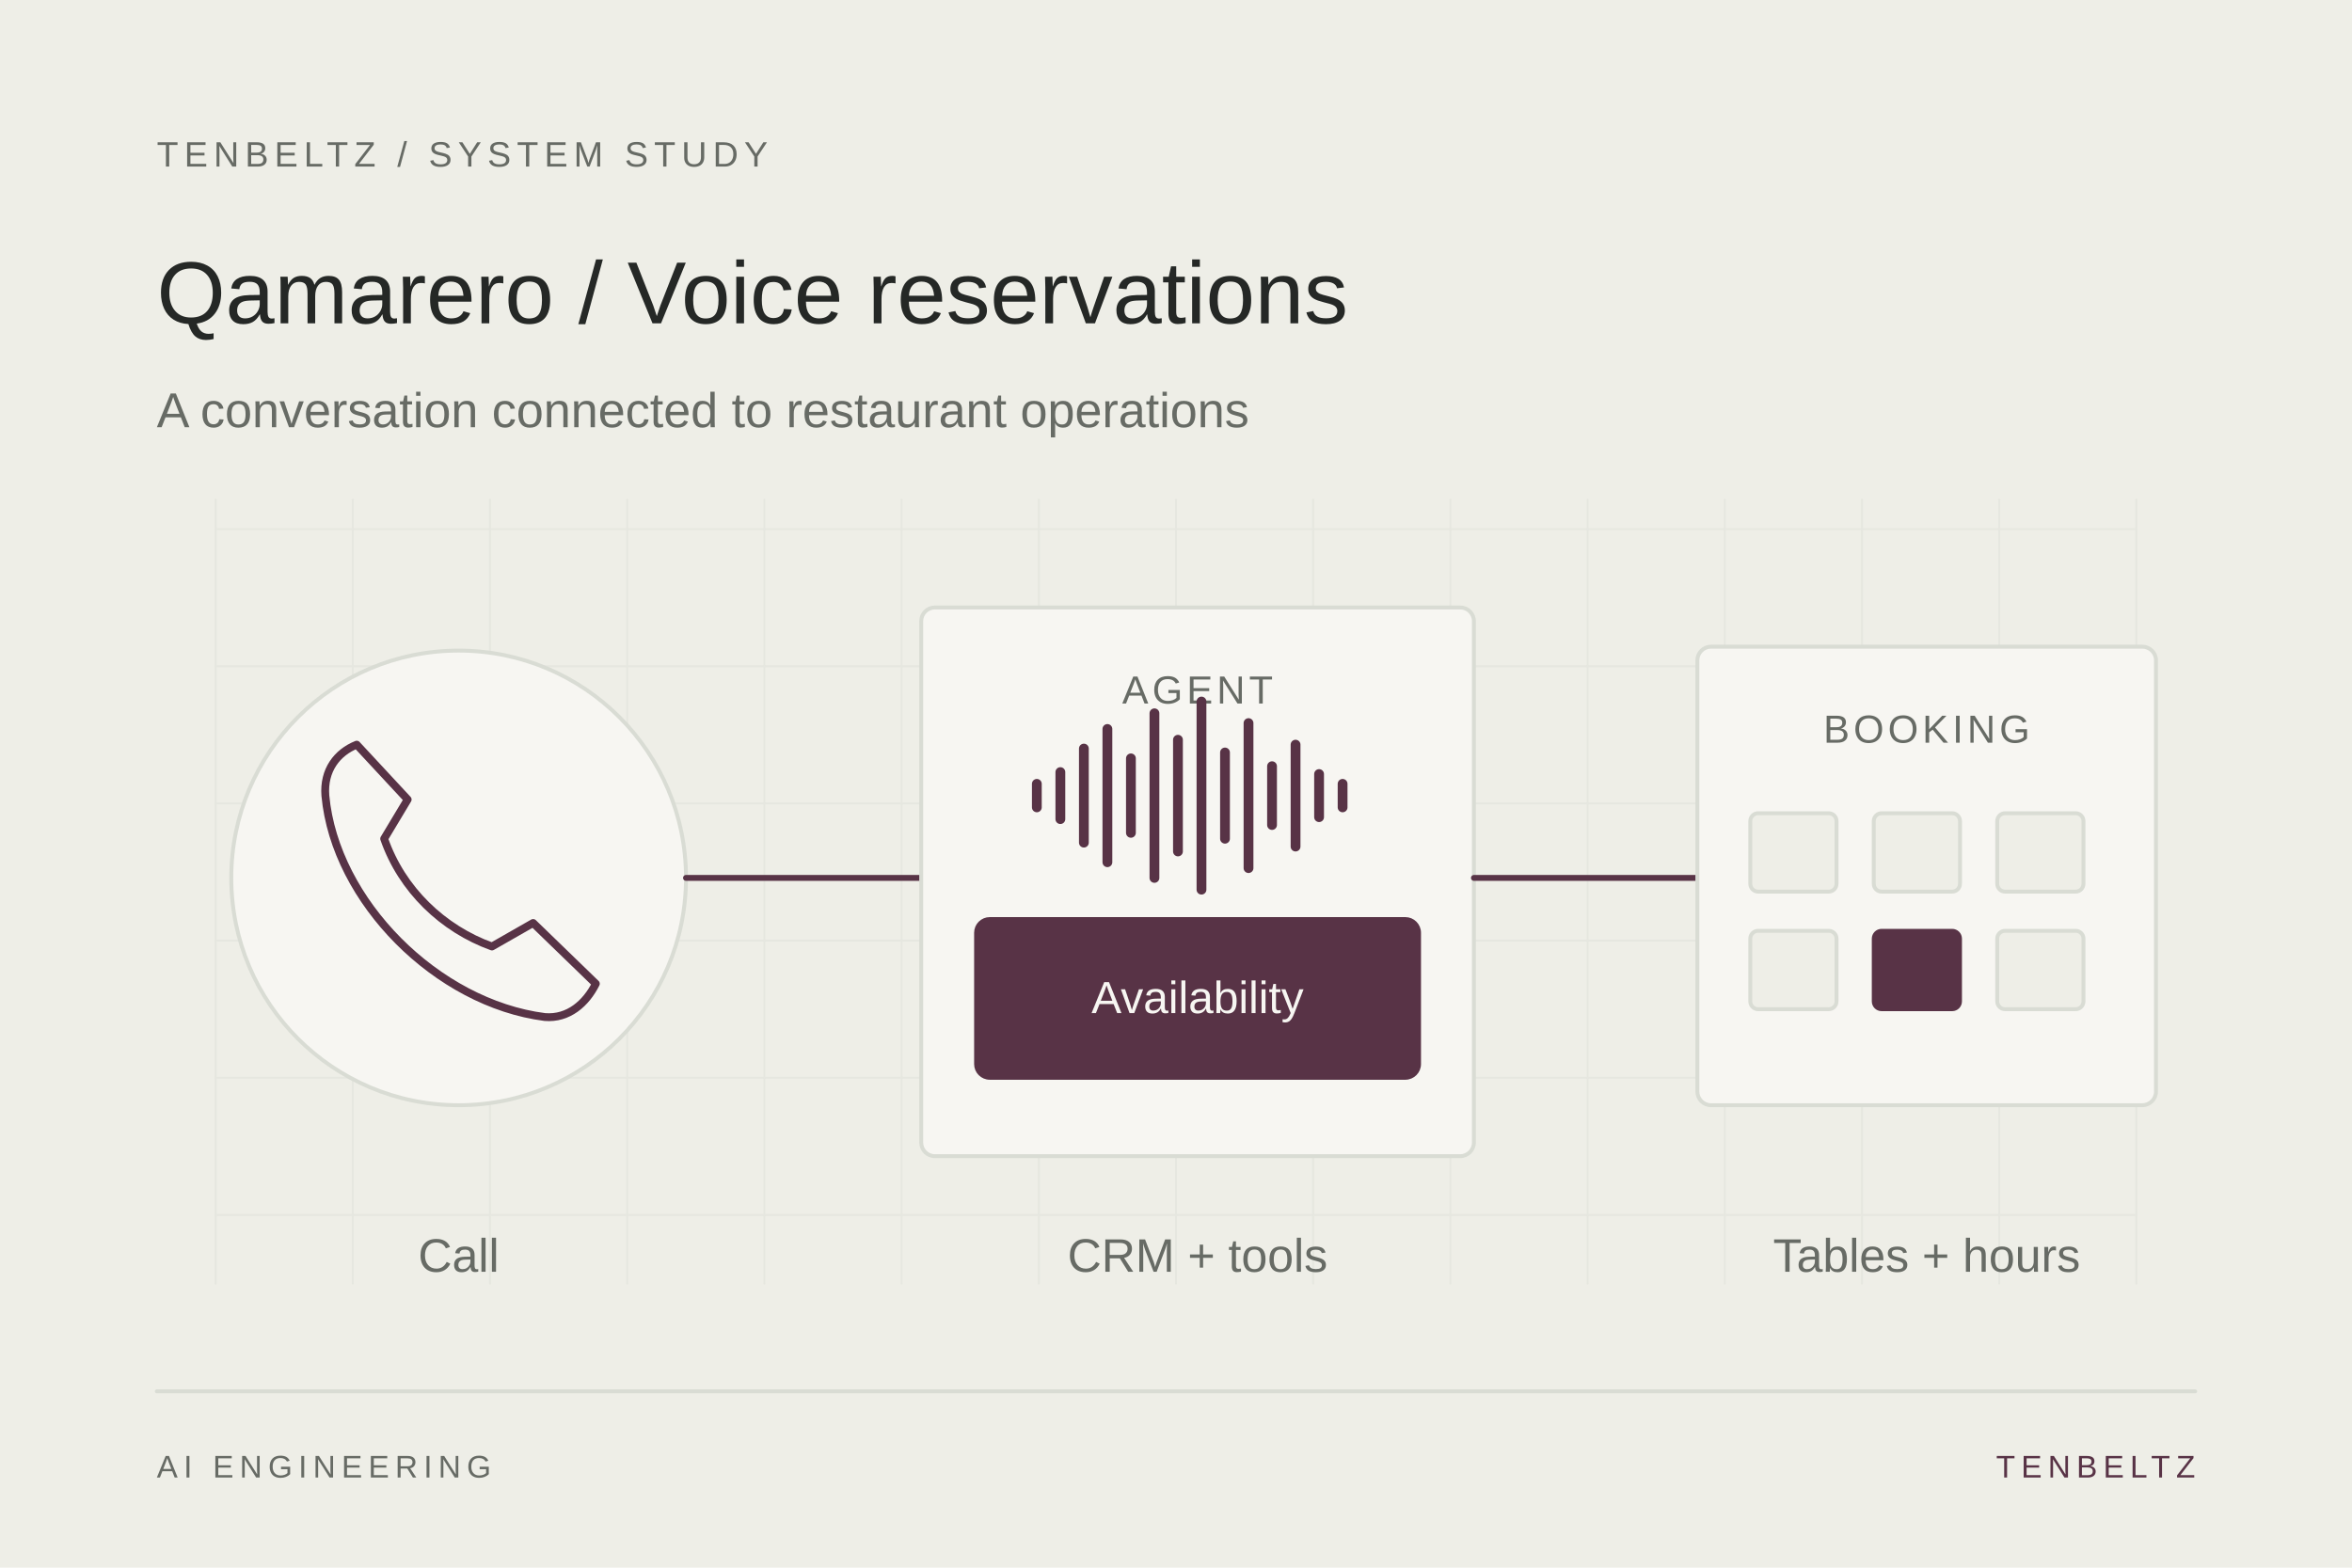
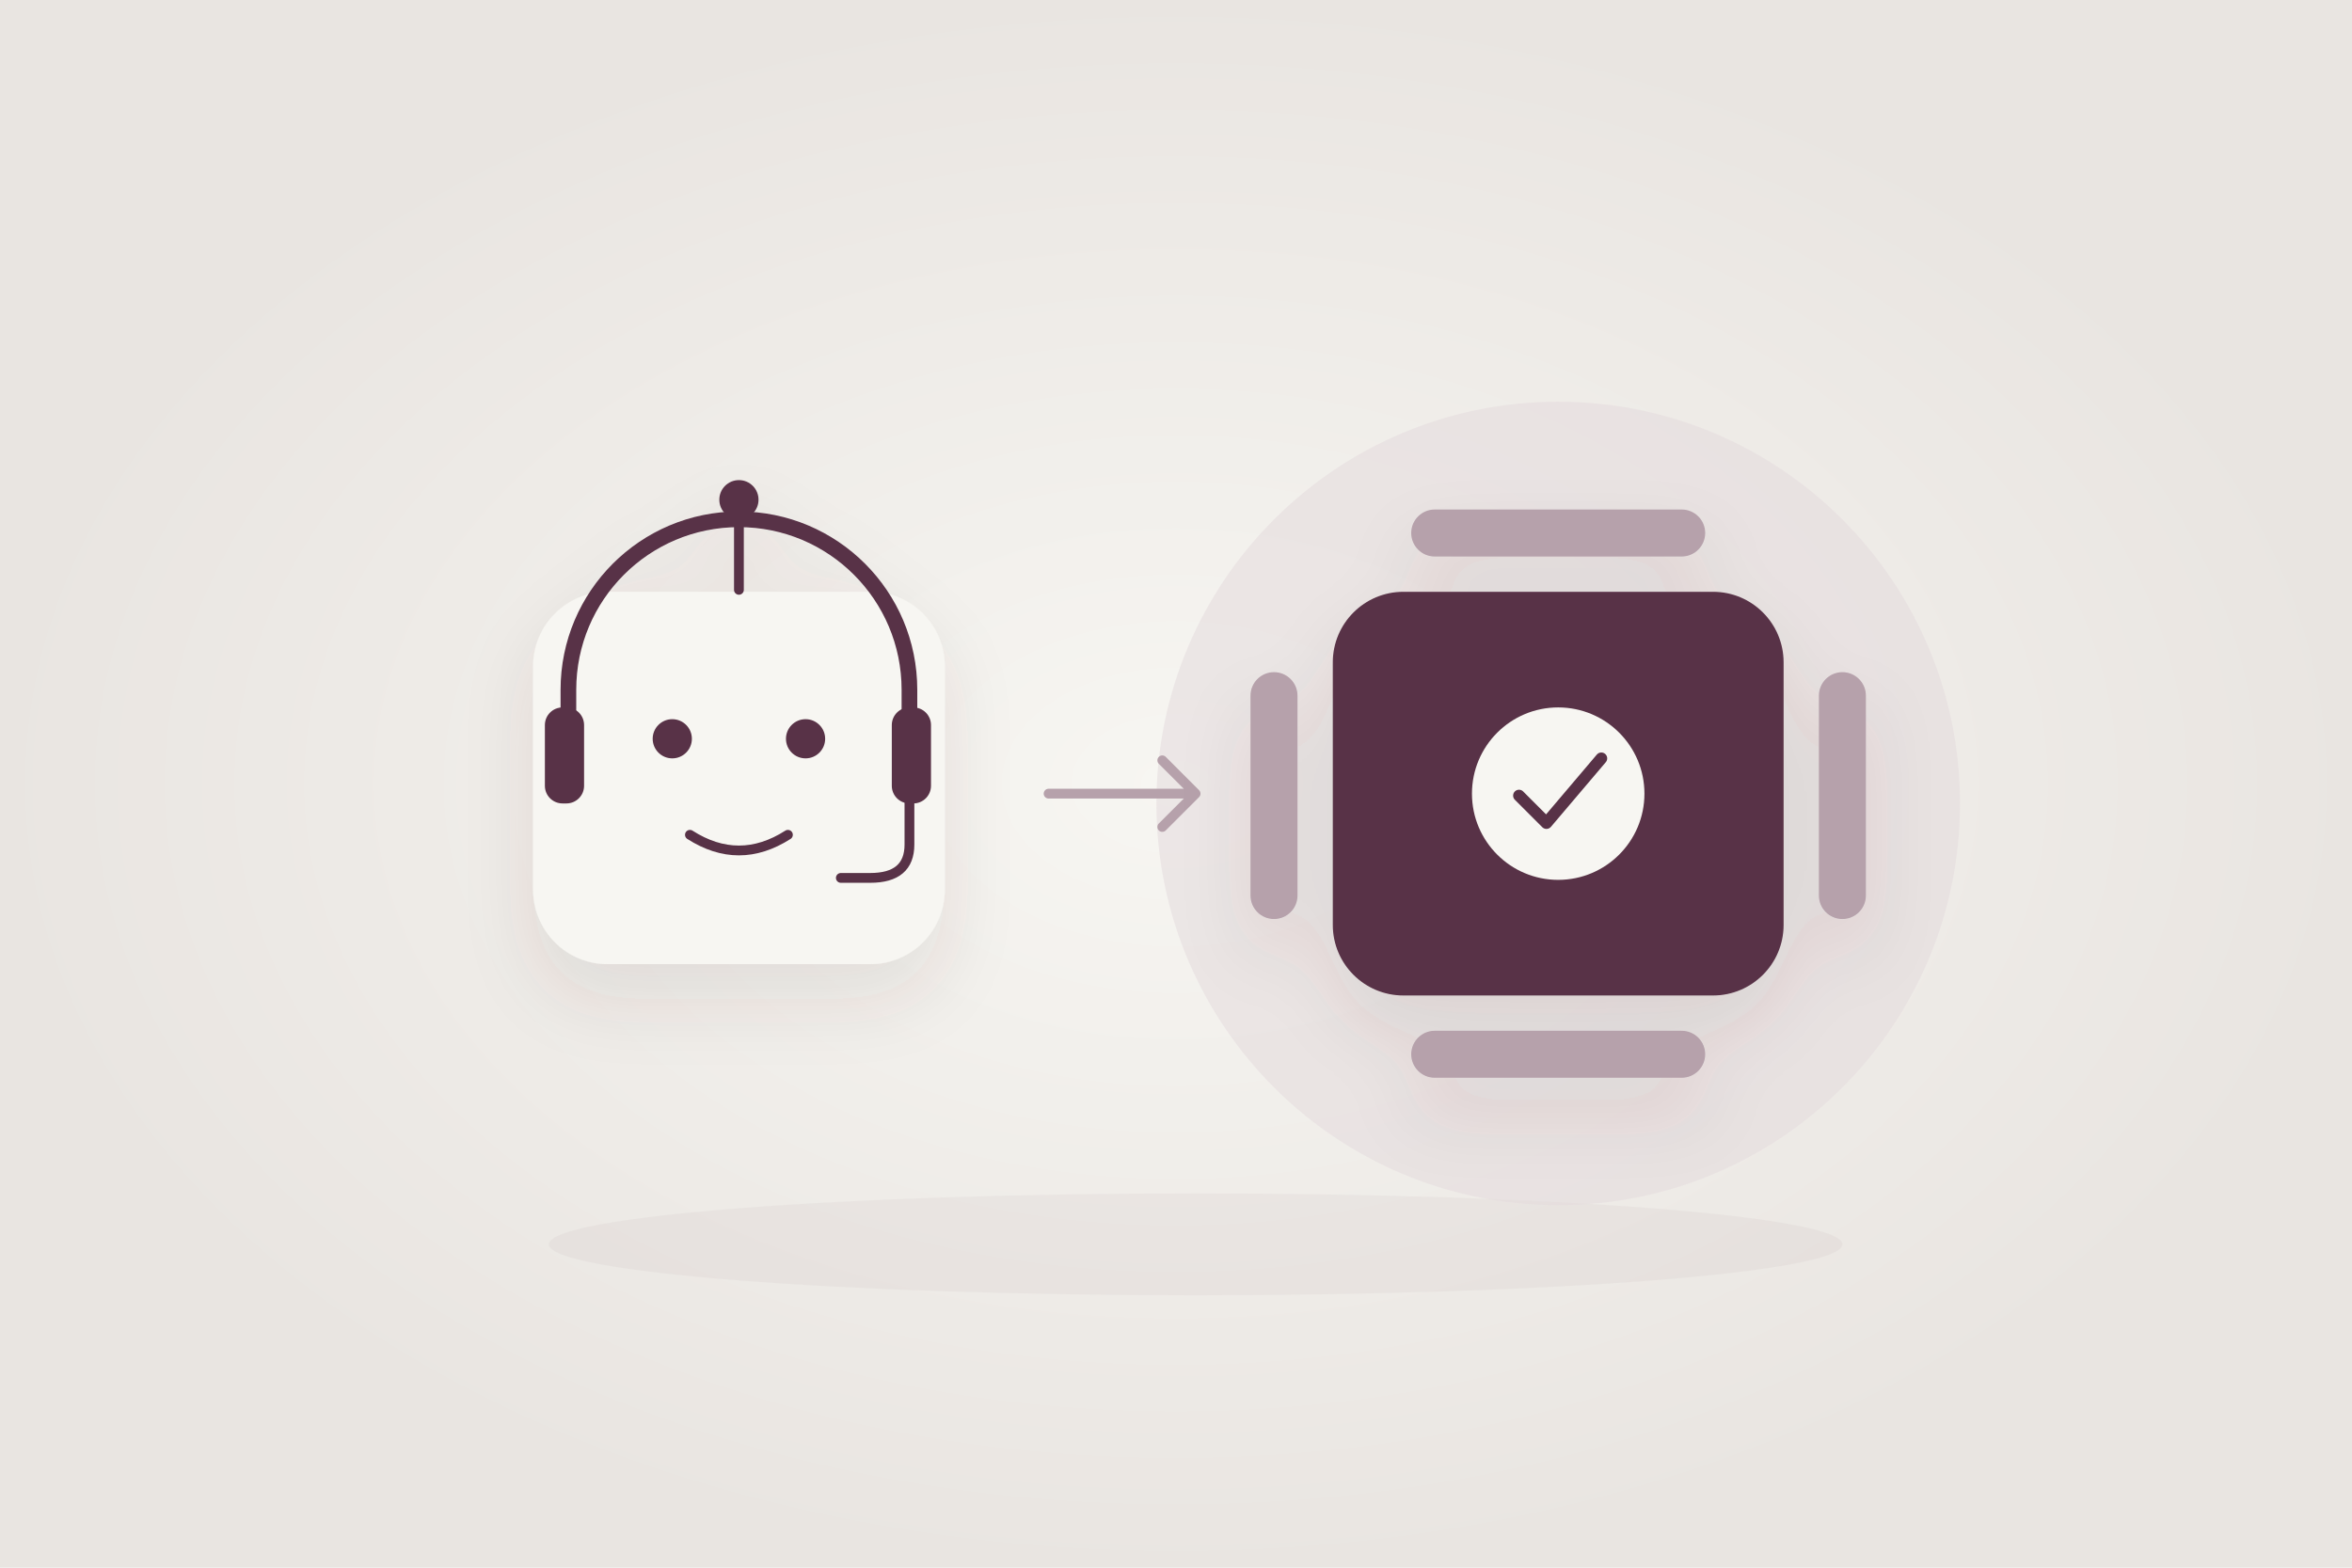
<svg xmlns="http://www.w3.org/2000/svg" width="1200" height="800" viewBox="0 0 1200 800">
-   <rect width="1200" height="800" fill="#eeeee7" />
-   <g opacity=".4">
-     <path d="M110 255V655" stroke="#d9dcd4" stroke-width="1" fill="none" stroke-linecap="round" stroke-linejoin="round" />
-     <path d="M180 255V655" stroke="#d9dcd4" stroke-width="1" fill="none" stroke-linecap="round" stroke-linejoin="round" />
-     <path d="M250 255V655" stroke="#d9dcd4" stroke-width="1" fill="none" stroke-linecap="round" stroke-linejoin="round" />
-     <path d="M320 255V655" stroke="#d9dcd4" stroke-width="1" fill="none" stroke-linecap="round" stroke-linejoin="round" />
-     <path d="M390 255V655" stroke="#d9dcd4" stroke-width="1" fill="none" stroke-linecap="round" stroke-linejoin="round" />
-     <path d="M460 255V655" stroke="#d9dcd4" stroke-width="1" fill="none" stroke-linecap="round" stroke-linejoin="round" />
-     <path d="M530 255V655" stroke="#d9dcd4" stroke-width="1" fill="none" stroke-linecap="round" stroke-linejoin="round" />
-     <path d="M600 255V655" stroke="#d9dcd4" stroke-width="1" fill="none" stroke-linecap="round" stroke-linejoin="round" />
-     <path d="M670 255V655" stroke="#d9dcd4" stroke-width="1" fill="none" stroke-linecap="round" stroke-linejoin="round" />
-     <path d="M740 255V655" stroke="#d9dcd4" stroke-width="1" fill="none" stroke-linecap="round" stroke-linejoin="round" />
-     <path d="M810 255V655" stroke="#d9dcd4" stroke-width="1" fill="none" stroke-linecap="round" stroke-linejoin="round" />
-     <path d="M880 255V655" stroke="#d9dcd4" stroke-width="1" fill="none" stroke-linecap="round" stroke-linejoin="round" />
-     <path d="M950 255V655" stroke="#d9dcd4" stroke-width="1" fill="none" stroke-linecap="round" stroke-linejoin="round" />
-     <path d="M1020 255V655" stroke="#d9dcd4" stroke-width="1" fill="none" stroke-linecap="round" stroke-linejoin="round" />
-     <path d="M1090 255V655" stroke="#d9dcd4" stroke-width="1" fill="none" stroke-linecap="round" stroke-linejoin="round" />
-     <path d="M110 270H1090" stroke="#d9dcd4" stroke-width="1" fill="none" stroke-linecap="round" stroke-linejoin="round" />
-     <path d="M110 340H1090" stroke="#d9dcd4" stroke-width="1" fill="none" stroke-linecap="round" stroke-linejoin="round" />
-     <path d="M110 410H1090" stroke="#d9dcd4" stroke-width="1" fill="none" stroke-linecap="round" stroke-linejoin="round" />
-     <path d="M110 480H1090" stroke="#d9dcd4" stroke-width="1" fill="none" stroke-linecap="round" stroke-linejoin="round" />
-     <path d="M110 550H1090" stroke="#d9dcd4" stroke-width="1" fill="none" stroke-linecap="round" stroke-linejoin="round" />
-     <path d="M110 620H1090" stroke="#d9dcd4" stroke-width="1" fill="none" stroke-linecap="round" stroke-linejoin="round" />
+   <defs>
+     <radialGradient id="paper">
+       <stop stop-color="#f7f6f2" />
+       <stop offset="1" stop-color="#e9e5e1" />
+     </radialGradient>
+     <filter id="shadow" x="-40%" y="-40%" width="180%" height="180%">
+       <feDropShadow dx="0" dy="18" stdDeviation="18" flood-color="#493440" flood-opacity=".10" />
+     </filter>
+   </defs>
+   <rect width="1200" height="800" fill="url(#paper)" />
+   <ellipse cx="610" cy="635" rx="330" ry="26" fill="#583346" opacity=".045" />
+   <circle cx="795" cy="410" r="205" fill="#e4dadd" opacity=".55" />
+   <g filter="url(#shadow)">
+     <rect x="272" y="302" width="210" height="190" rx="38" fill="#f7f6f2" />
+     <path d="M377 301v-35" fill="none" stroke="#583346" stroke-width="5" stroke-linecap="round" stroke-linejoin="round" />
+     <circle cx="377" cy="255" r="10" fill="#583346" />
+     <circle cx="343" cy="377" r="10" fill="#583346" />
+     <circle cx="411" cy="377" r="10" fill="#583346" />
+     <path d="M352 426q25 16 50 0" fill="none" stroke="#583346" stroke-width="5" stroke-linecap="round" stroke-linejoin="round" />
+     <path d="M290 362v-10a87 87 0 0 1 174 0v47" fill="none" stroke="#583346" stroke-width="8" stroke-linecap="round" stroke-linejoin="round" />
+     <rect x="278" y="361" width="20" height="49" rx="9" fill="#583346" />
+     <rect x="455" y="361" width="20" height="49" rx="9" fill="#583346" />
+     <path d="M464 409v22q0 17-20 17h-15" fill="none" stroke="#583346" stroke-width="5" stroke-linecap="round" stroke-linejoin="round" />
  </g>
-   <g font-family="Arial,sans-serif">
-     <text x="80" y="85" font-size="18" fill="#676b65" text-anchor="start" letter-spacing="3">TENBELTZ / SYSTEM STUDY</text>
-     <text x="80" y="165" font-size="45" fill="#252826" text-anchor="start">Qamarero / Voice reservations</text>
-     <text x="80" y="218" font-size="25" fill="#676b65" text-anchor="start">A conversation connected to restaurant operations</text>
-     <circle cx="234" cy="448" r="116" fill="#f7f6f2" stroke="#d9dcd4" stroke-width="2" />
-     <path d="M182 380c-10 4-17 13-16 26 5 54 57 106 112 113 12 1 21-7 26-17l-32-31-21 12c-25-9-46-29-55-55l12-20z" stroke="#583346" stroke-width="4" fill="none" stroke-linecap="round" stroke-linejoin="round" />
-     <path d="M350 448H470" stroke="#583346" stroke-width="3" fill="none" stroke-linecap="round" stroke-linejoin="round" />
-     <rect x="470" y="310" width="282" height="280" rx="7" fill="#f7f6f2" stroke="#d9dcd4" stroke-width="2" />
-     <text x="611" y="359" font-size="20" fill="#676b65" text-anchor="middle" letter-spacing="2">AGENT</text>
-     <path d="M529 400.0v12" stroke="#583346" stroke-width="5" fill="none" stroke-linecap="round" stroke-linejoin="round" />
-     <path d="M541 394.0v24" stroke="#583346" stroke-width="5" fill="none" stroke-linecap="round" stroke-linejoin="round" />
-     <path d="M553 382.0v48" stroke="#583346" stroke-width="5" fill="none" stroke-linecap="round" stroke-linejoin="round" />
-     <path d="M565 372.0v68" stroke="#583346" stroke-width="5" fill="none" stroke-linecap="round" stroke-linejoin="round" />
-     <path d="M577 387.0v38" stroke="#583346" stroke-width="5" fill="none" stroke-linecap="round" stroke-linejoin="round" />
-     <path d="M589 364.0v84" stroke="#583346" stroke-width="5" fill="none" stroke-linecap="round" stroke-linejoin="round" />
-     <path d="M601 377.5v57" stroke="#583346" stroke-width="5" fill="none" stroke-linecap="round" stroke-linejoin="round" />
-     <path d="M613 358.0v96" stroke="#583346" stroke-width="5" fill="none" stroke-linecap="round" stroke-linejoin="round" />
-     <path d="M625 384.0v44" stroke="#583346" stroke-width="5" fill="none" stroke-linecap="round" stroke-linejoin="round" />
-     <path d="M637 369.0v74" stroke="#583346" stroke-width="5" fill="none" stroke-linecap="round" stroke-linejoin="round" />
-     <path d="M649 391.0v30" stroke="#583346" stroke-width="5" fill="none" stroke-linecap="round" stroke-linejoin="round" />
-     <path d="M661 380.0v52" stroke="#583346" stroke-width="5" fill="none" stroke-linecap="round" stroke-linejoin="round" />
-     <path d="M673 395.0v22" stroke="#583346" stroke-width="5" fill="none" stroke-linecap="round" stroke-linejoin="round" />
-     <path d="M685 400.0v12" stroke="#583346" stroke-width="5" fill="none" stroke-linecap="round" stroke-linejoin="round" />
-     <rect x="498" y="469" width="226" height="81" rx="7" fill="#583346" stroke="#583346" stroke-width="2" />
-     <text x="611" y="517" font-size="23" fill="#f7f6f2" text-anchor="middle">Availability</text>
-     <path d="M752 448H866" stroke="#583346" stroke-width="3" fill="none" stroke-linecap="round" stroke-linejoin="round" />
-     <rect x="866" y="330" width="234" height="234" rx="7" fill="#f7f6f2" stroke="#d9dcd4" stroke-width="2" />
-     <text x="983" y="379" font-size="20" fill="#676b65" text-anchor="middle" letter-spacing="2">BOOKING</text>
-     <rect x="893" y="415" width="44" height="40" rx="4" fill="#eeeee7" stroke="#d9dcd4" stroke-width="2" />
-     <rect x="956" y="415" width="44" height="40" rx="4" fill="#eeeee7" stroke="#d9dcd4" stroke-width="2" />
-     <rect x="1019" y="415" width="44" height="40" rx="4" fill="#eeeee7" stroke="#d9dcd4" stroke-width="2" />
-     <rect x="893" y="475" width="44" height="40" rx="4" fill="#eeeee7" stroke="#d9dcd4" stroke-width="2" />
-     <rect x="956" y="475" width="44" height="40" rx="4" fill="#583346" stroke="#583346" stroke-width="2" />
-     <rect x="1019" y="475" width="44" height="40" rx="4" fill="#eeeee7" stroke="#d9dcd4" stroke-width="2" />
-     <text x="234" y="649" font-size="24" fill="#676b65" text-anchor="middle">Call</text>
-     <text x="611" y="649" font-size="24" fill="#676b65" text-anchor="middle">CRM + tools</text>
-     <text x="983" y="649" font-size="24" fill="#676b65" text-anchor="middle">Tables + hours</text>
-     <path d="M80 710H1120" stroke="#d9dcd4" stroke-width="2" fill="none" stroke-linecap="round" stroke-linejoin="round" />
-     <text x="80" y="754" font-size="16" fill="#676b65" text-anchor="start" letter-spacing="3">AI ENGINEERING</text>
-     <text x="1120" y="754" font-size="16" fill="#583346" text-anchor="end" letter-spacing="3">TENBELTZ</text>
+   <path d="M535 405h75m-17-17 17 17-17 17" fill="none" stroke="#b6a1ab" stroke-width="5" stroke-linecap="round" stroke-linejoin="round" />
+   <g filter="url(#shadow)">
+     <rect x="680" y="302" width="230" height="206" rx="36" fill="#583346" />
+     <rect x="720" y="260" width="150" height="24" rx="12" fill="#b6a1ab" />
+     <rect x="720" y="526" width="150" height="24" rx="12" fill="#b6a1ab" />
+     <rect x="638" y="343" width="24" height="126" rx="12" fill="#b6a1ab" />
+     <rect x="928" y="343" width="24" height="126" rx="12" fill="#b6a1ab" />
+     <circle cx="795" cy="405" r="44" fill="#f7f6f2" />
+     <path d="M775 406l14 14 28-33" fill="none" stroke="#583346" stroke-width="6" stroke-linecap="round" stroke-linejoin="round" />
  </g>
</svg>
